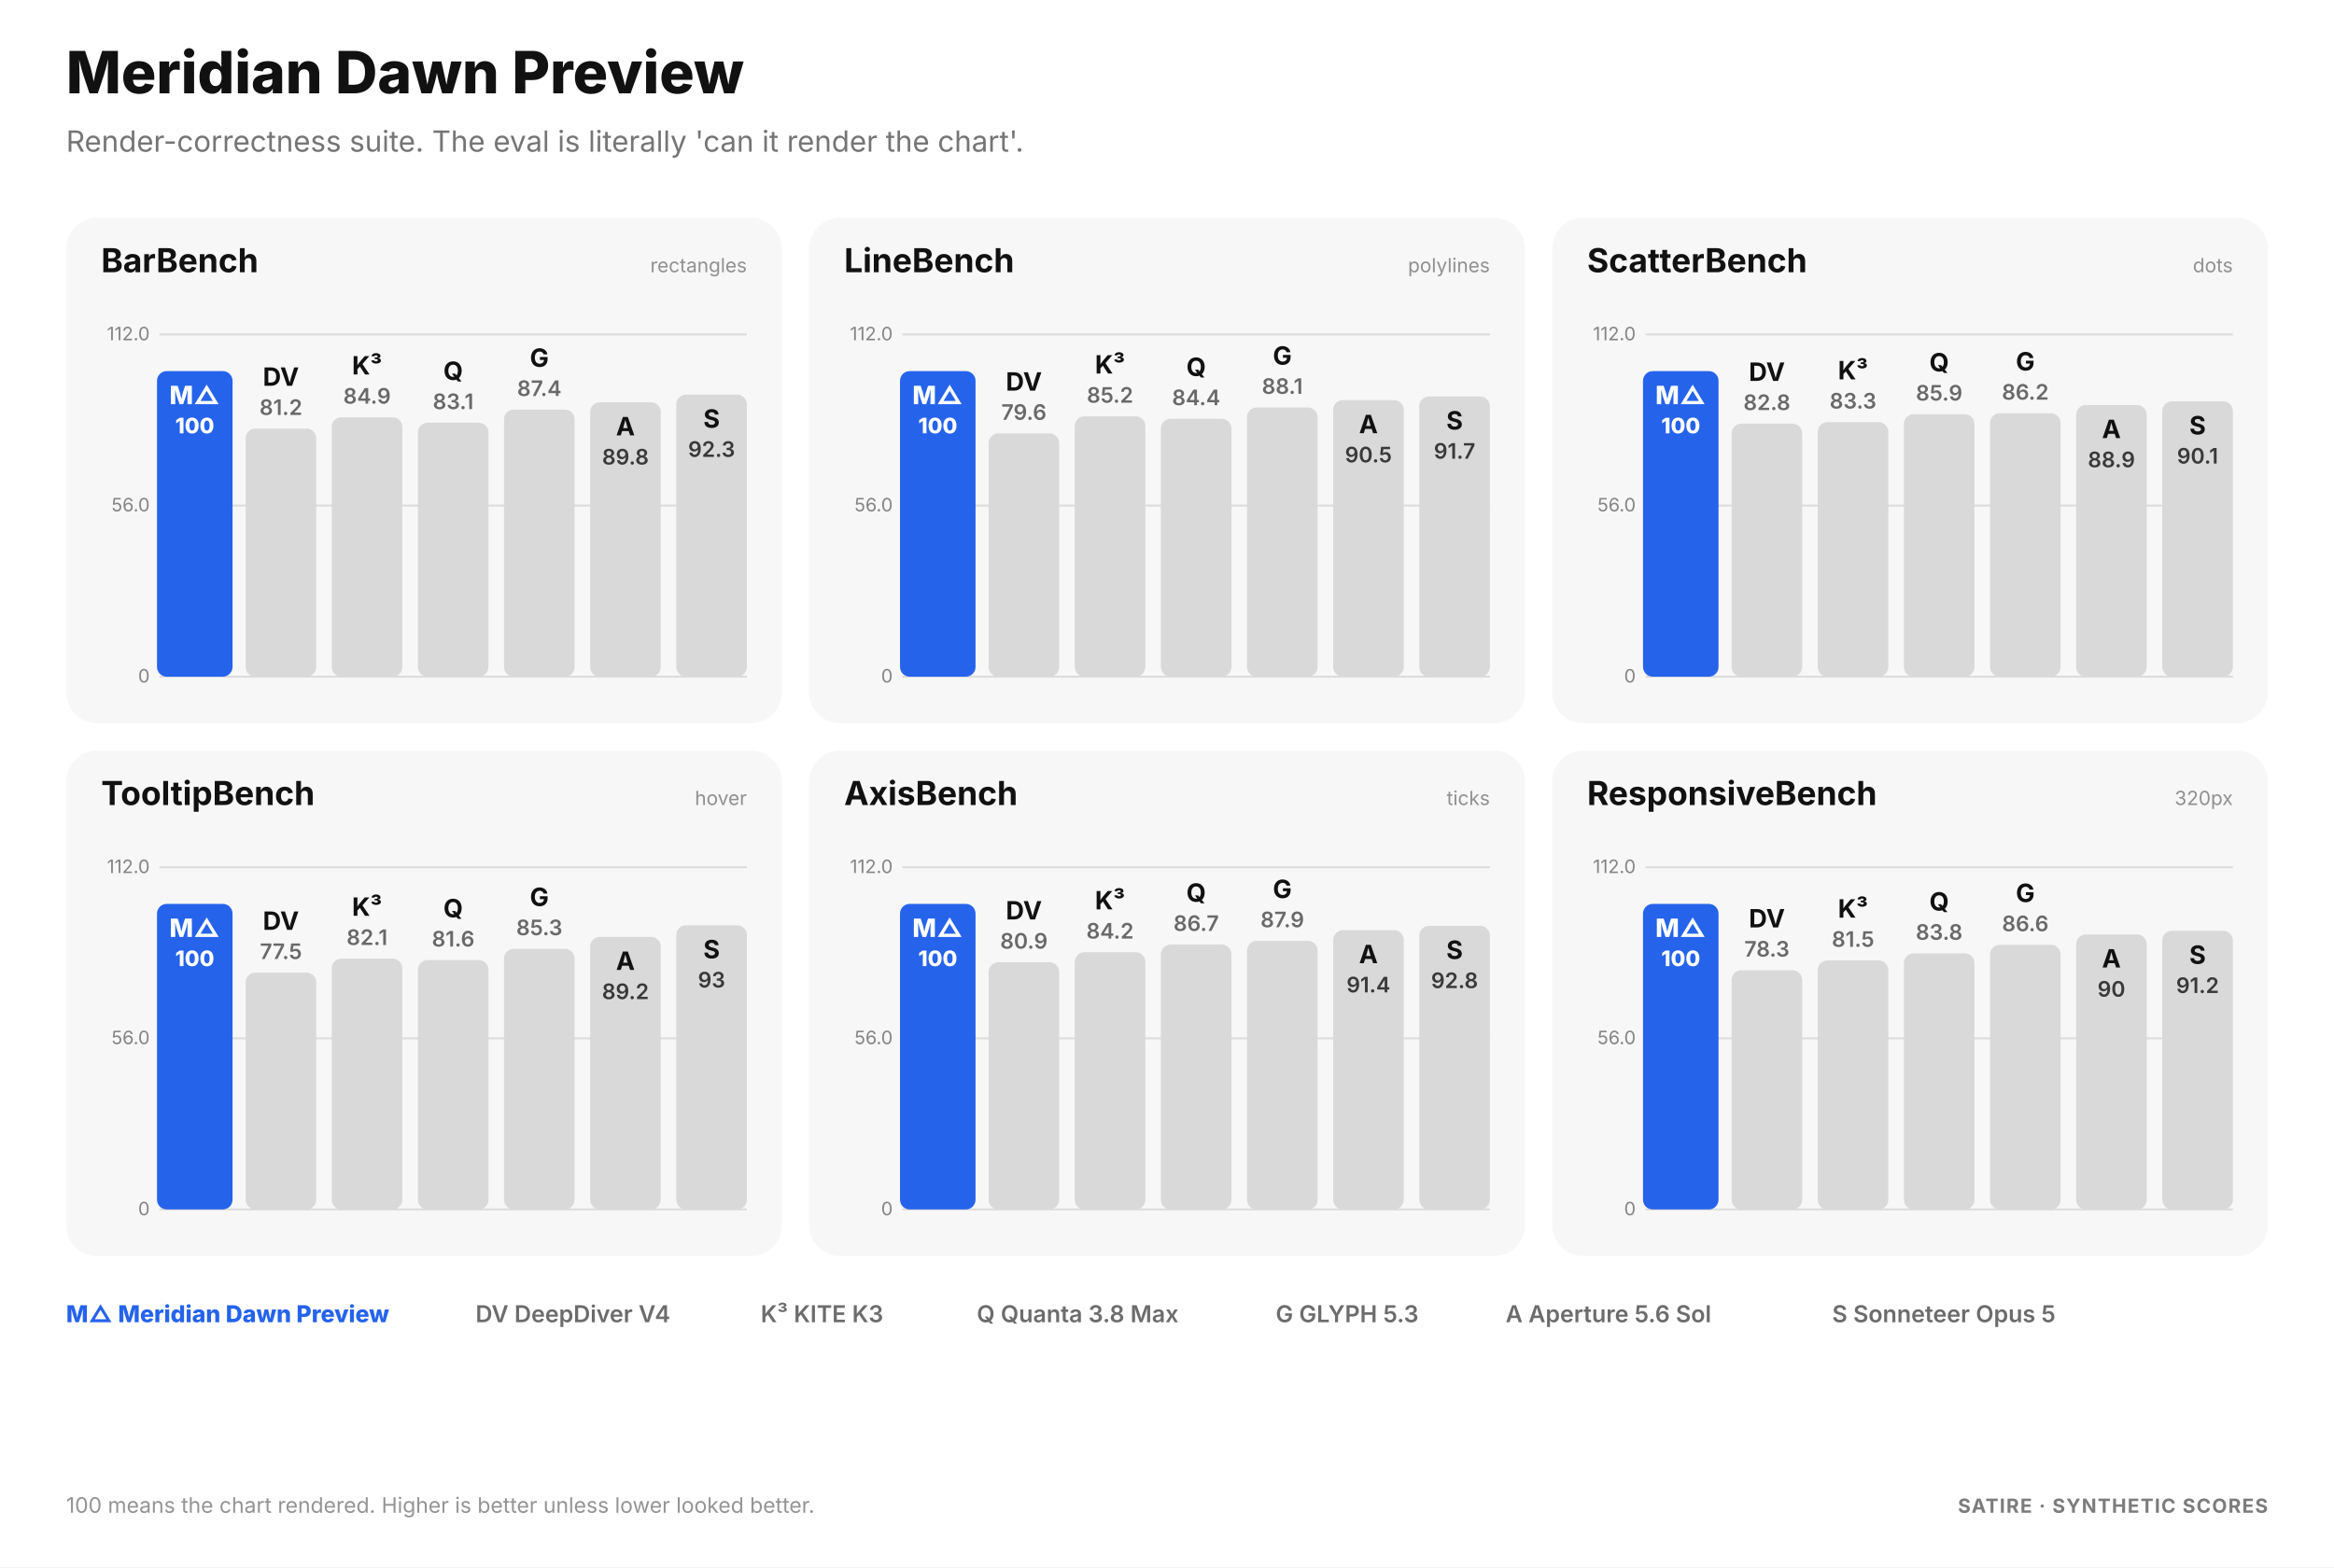
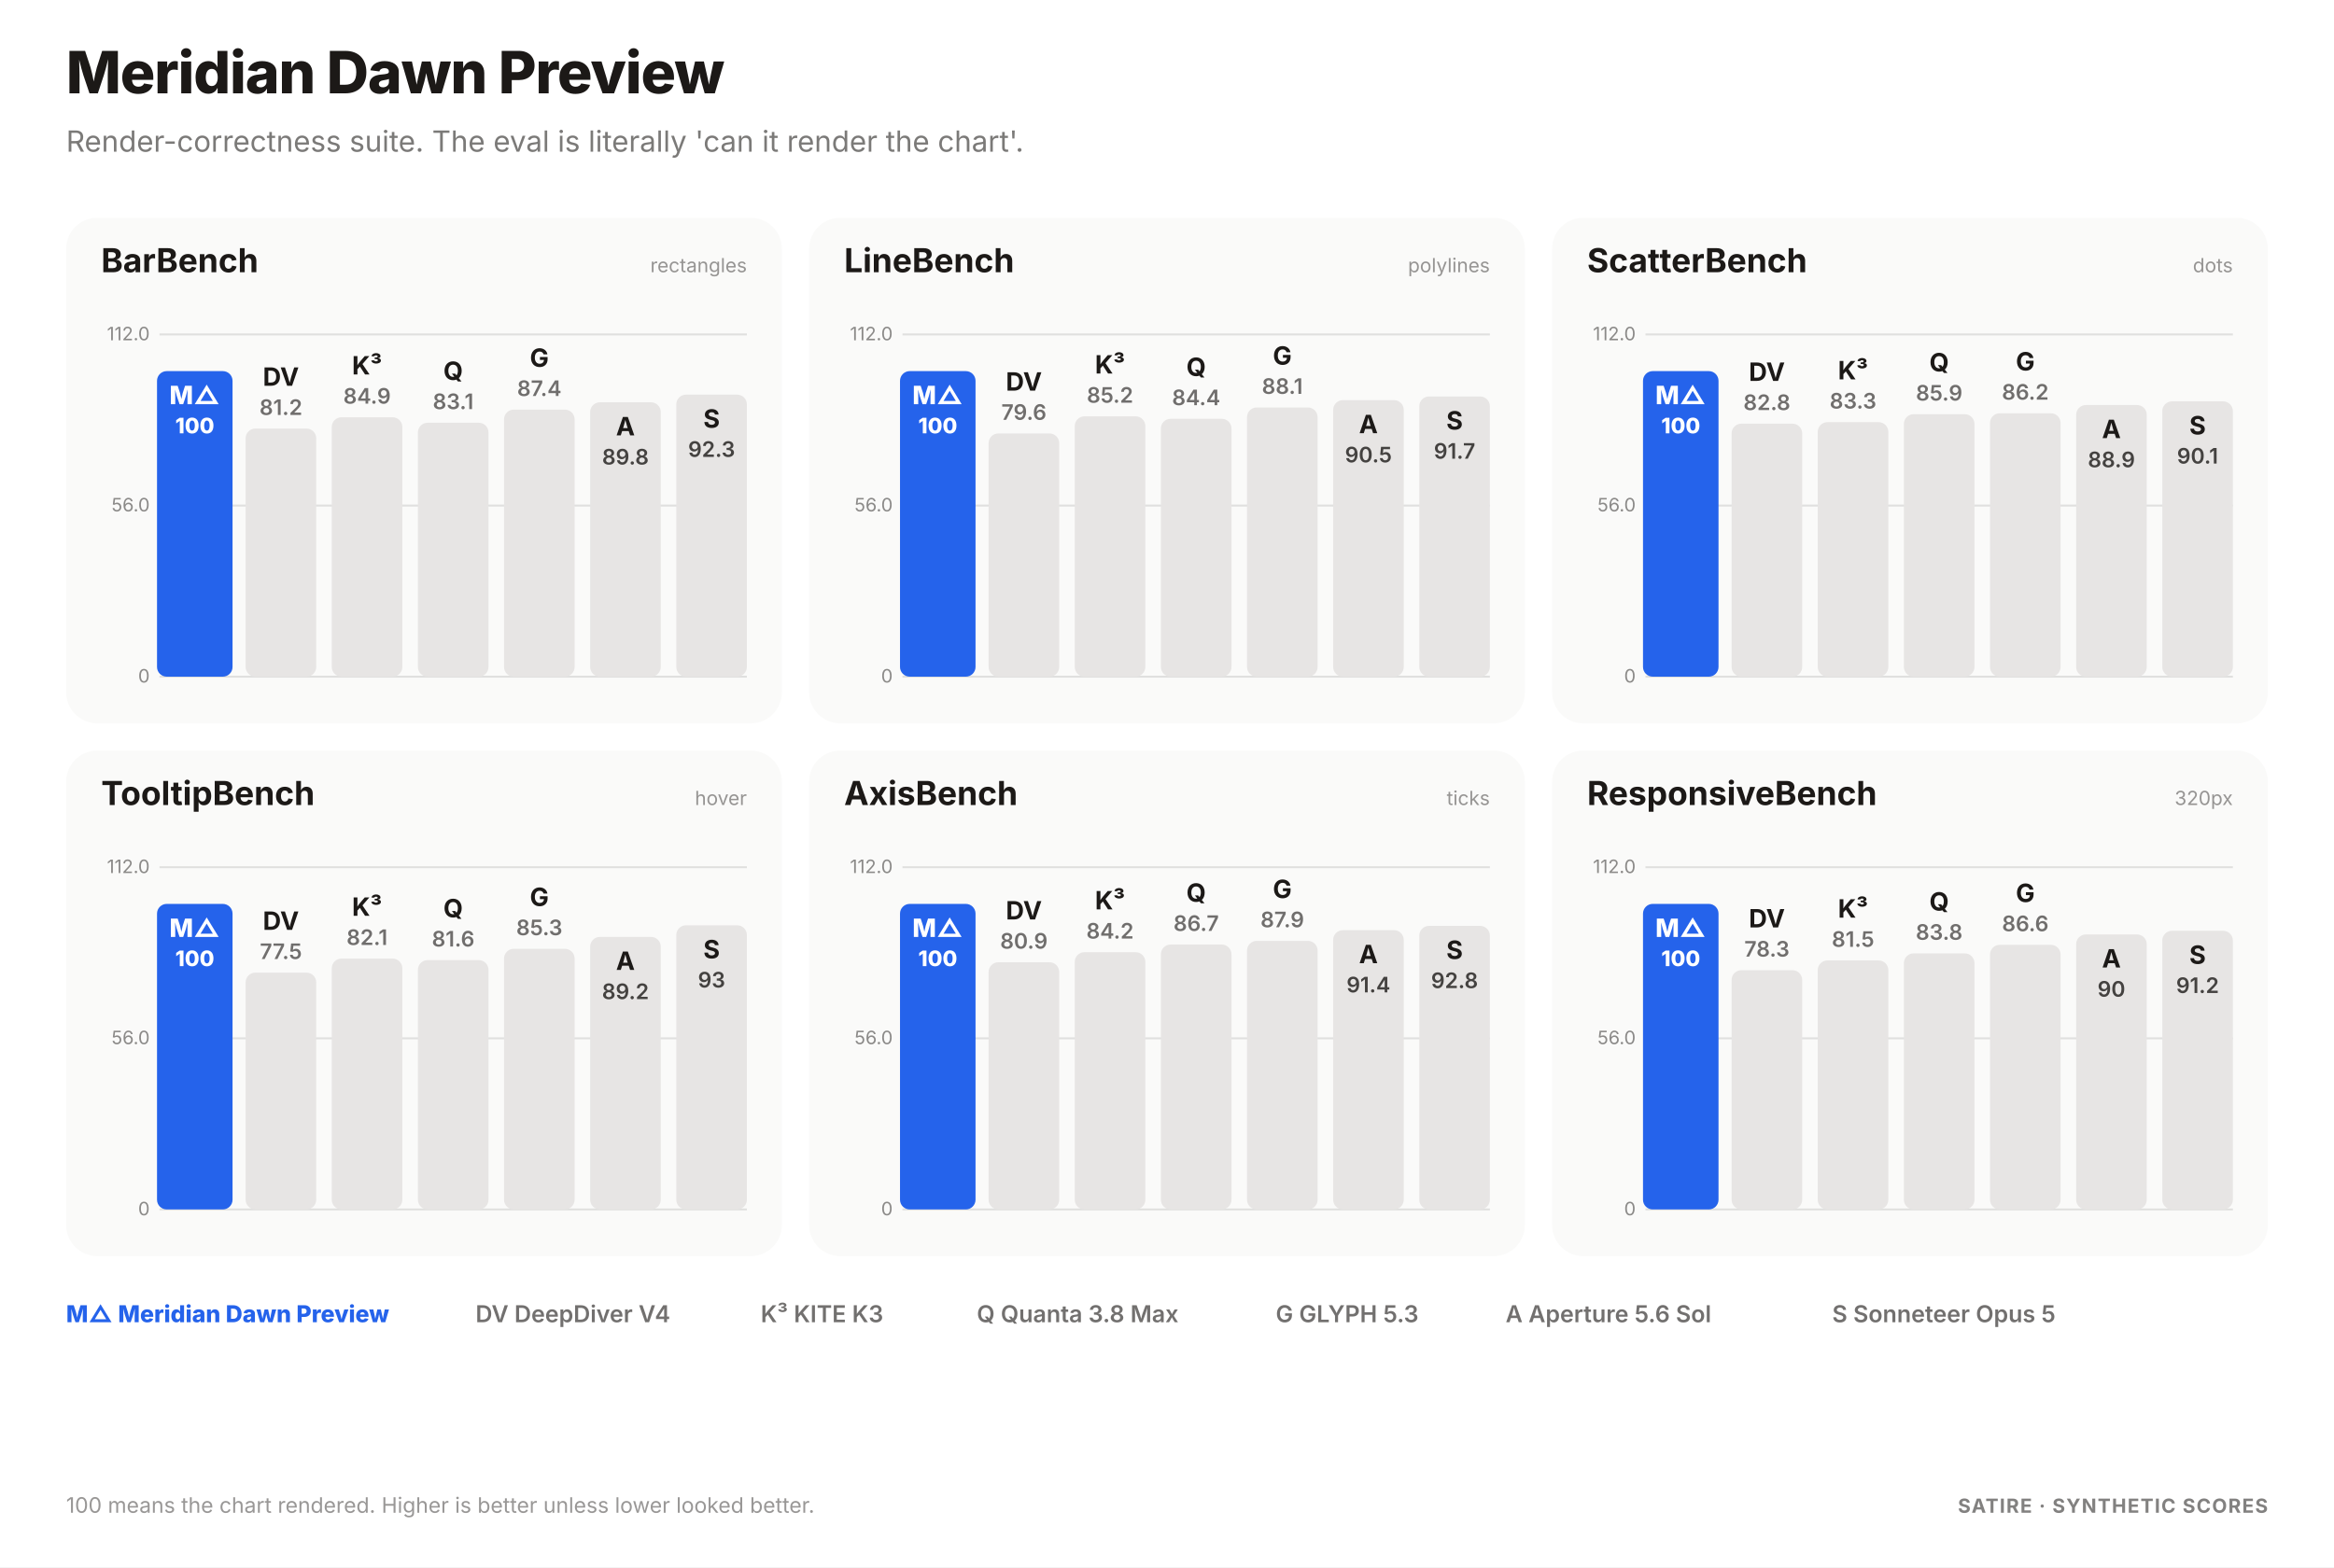
<svg xmlns="http://www.w3.org/2000/svg" width="1200" height="806" viewBox="0 0 1200 806" role="img" aria-label="Meridian Dawn Preview">
  <rect width="100%" height="100%" fill="#ffffff" />
-   <g font-family="Inter, ui-sans-serif, -apple-system, BlinkMacSystemFont, Segoe UI, sans-serif">
-     <text x="34" y="48" font-size="30" font-weight="820" fill="#111111">Meridian Dawn Preview</text>
-     <text x="34" y="78" font-size="15" fill="#111111" opacity="0.58">Render-correctness suite. The eval is literally 'can it render the chart'.</text>
+   <g font-family="Inter, ui-sans-serif, -apple-system, BlinkMacSystemFont, Segoe UI, sans-serif" style="font-variant-numeric:tabular-nums">
+     <text x="34" y="48" font-size="30" font-weight="820" letter-spacing="-0.5" fill="#1c1917">Meridian Dawn Preview</text>
+     <text x="34" y="78" font-size="15" fill="#1c1917" opacity="0.58">Render-correctness suite. The eval is literally 'can it render the chart'.</text>
    <g transform="translate(34 112)">
-       <rect x="0" y="0" width="368" height="260" rx="16" fill="#f7f7f7" />
-       <text x="18" y="28" font-size="17" font-weight="700" fill="#111111">BarBench</text>
-       <text x="350" y="28" text-anchor="end" font-size="10" fill="#111111" opacity="0.45">rectangles</text>
-       <line x1="48" y1="236.00" x2="350" y2="236.00" stroke="#111111" opacity="0.12" />
-       <text x="43" y="239.00" text-anchor="end" font-size="9.5" fill="#111111" opacity="0.5">0</text>
-       <line x1="48" y1="148.00" x2="350" y2="148.00" stroke="#111111" opacity="0.12" />
-       <text x="43" y="151.00" text-anchor="end" font-size="9.5" fill="#111111" opacity="0.5">56.0</text>
-       <line x1="48" y1="60.00" x2="350" y2="60.00" stroke="#111111" opacity="0.12" />
-       <text x="43" y="63.00" text-anchor="end" font-size="9.5" fill="#111111" opacity="0.5">112.0</text>
-       <rect x="46.73" y="78.86" width="38.83" height="157.14" rx="5" fill="#2563eb" />
-       <text x="66.14" y="95.86" text-anchor="middle" font-size="13" font-weight="800" fill="#ffffff">M△</text>
-       <text x="66.14" y="110.86" text-anchor="middle" font-size="11" font-weight="800" fill="#ffffff" opacity="1">100</text>
-       <rect x="92.29" y="108.40" width="36.29" height="127.60" rx="5" fill="#d9d9d9" />
-       <text x="110.43" y="86.40" text-anchor="middle" font-size="13" font-weight="650" fill="#111111">DV</text>
-       <text x="110.43" y="101.40" text-anchor="middle" font-size="11" font-weight="600" fill="#111111" opacity="0.62">81.2</text>
-       <rect x="136.57" y="102.59" width="36.29" height="133.41" rx="5" fill="#d9d9d9" />
-       <text x="154.71" y="80.59" text-anchor="middle" font-size="13" font-weight="650" fill="#111111">K³</text>
-       <text x="154.71" y="95.59" text-anchor="middle" font-size="11" font-weight="600" fill="#111111" opacity="0.62">84.9</text>
-       <rect x="180.86" y="105.41" width="36.29" height="130.59" rx="5" fill="#d9d9d9" />
-       <text x="199.00" y="83.41" text-anchor="middle" font-size="13" font-weight="650" fill="#111111">Q</text>
-       <text x="199.00" y="98.41" text-anchor="middle" font-size="11" font-weight="600" fill="#111111" opacity="0.62">83.1</text>
-       <rect x="225.14" y="98.66" width="36.29" height="137.34" rx="5" fill="#d9d9d9" />
-       <text x="243.29" y="76.66" text-anchor="middle" font-size="13" font-weight="650" fill="#111111">G</text>
-       <text x="243.29" y="91.66" text-anchor="middle" font-size="11" font-weight="600" fill="#111111" opacity="0.62">87.4</text>
-       <rect x="269.43" y="94.89" width="36.29" height="141.11" rx="5" fill="#d9d9d9" />
-       <text x="287.57" y="111.89" text-anchor="middle" font-size="13" font-weight="650" fill="#111111">A</text>
-       <text x="287.57" y="126.89" text-anchor="middle" font-size="11" font-weight="600" fill="#111111" opacity="0.8">89.8</text>
-       <rect x="313.71" y="90.96" width="36.29" height="145.04" rx="5" fill="#d9d9d9" />
-       <text x="331.86" y="107.96" text-anchor="middle" font-size="13" font-weight="650" fill="#111111">S</text>
-       <text x="331.86" y="122.96" text-anchor="middle" font-size="11" font-weight="600" fill="#111111" opacity="0.8">92.3</text>
+       <rect x="0" y="0" width="368" height="260" rx="16" fill="#fafaf9" />
+       <text x="18" y="28" font-size="17" font-weight="700" fill="#1c1917">BarBench</text>
+       <text x="350" y="28" text-anchor="end" font-size="10" fill="#1c1917" opacity="0.45">rectangles</text>
+       <line x1="48" y1="236.00" x2="350" y2="236.00" stroke="#1c1917" opacity="0.12" />
+       <text x="43" y="239.00" text-anchor="end" font-size="9.5" fill="#1c1917" opacity="0.5">0</text>
+       <line x1="48" y1="148.00" x2="350" y2="148.00" stroke="#1c1917" opacity="0.12" />
+       <text x="43" y="151.00" text-anchor="end" font-size="9.5" fill="#1c1917" opacity="0.5">56.0</text>
+       <line x1="48" y1="60.00" x2="350" y2="60.00" stroke="#1c1917" opacity="0.12" />
+       <text x="43" y="63.00" text-anchor="end" font-size="9.5" fill="#1c1917" opacity="0.5">112.0</text>
+       <rect x="46.73" y="78.86" width="38.83" height="157.14" rx="5" fill="#2563eb" />
+       <text x="66.14" y="95.86" text-anchor="middle" font-size="13" font-weight="800" fill="#ffffff">M△</text>
+       <text x="66.14" y="110.86" text-anchor="middle" font-size="11" font-weight="800" fill="#ffffff" opacity="1">100</text>
+       <rect x="92.29" y="108.40" width="36.29" height="127.60" rx="5" fill="#e7e5e4" />
+       <text x="110.43" y="86.40" text-anchor="middle" font-size="13" font-weight="650" fill="#1c1917">DV</text>
+       <text x="110.43" y="101.40" text-anchor="middle" font-size="11" font-weight="600" fill="#1c1917" opacity="0.62">81.2</text>
+       <rect x="136.57" y="102.59" width="36.29" height="133.41" rx="5" fill="#e7e5e4" />
+       <text x="154.71" y="80.59" text-anchor="middle" font-size="13" font-weight="650" fill="#1c1917">K³</text>
+       <text x="154.71" y="95.59" text-anchor="middle" font-size="11" font-weight="600" fill="#1c1917" opacity="0.62">84.9</text>
+       <rect x="180.86" y="105.41" width="36.29" height="130.59" rx="5" fill="#e7e5e4" />
+       <text x="199.00" y="83.41" text-anchor="middle" font-size="13" font-weight="650" fill="#1c1917">Q</text>
+       <text x="199.00" y="98.41" text-anchor="middle" font-size="11" font-weight="600" fill="#1c1917" opacity="0.62">83.1</text>
+       <rect x="225.14" y="98.66" width="36.29" height="137.34" rx="5" fill="#e7e5e4" />
+       <text x="243.29" y="76.66" text-anchor="middle" font-size="13" font-weight="650" fill="#1c1917">G</text>
+       <text x="243.29" y="91.66" text-anchor="middle" font-size="11" font-weight="600" fill="#1c1917" opacity="0.62">87.4</text>
+       <rect x="269.43" y="94.89" width="36.29" height="141.11" rx="5" fill="#e7e5e4" />
+       <text x="287.57" y="111.89" text-anchor="middle" font-size="13" font-weight="650" fill="#1c1917">A</text>
+       <text x="287.57" y="126.89" text-anchor="middle" font-size="11" font-weight="600" fill="#1c1917" opacity="0.8">89.8</text>
+       <rect x="313.71" y="90.96" width="36.29" height="145.04" rx="5" fill="#e7e5e4" />
+       <text x="331.86" y="107.96" text-anchor="middle" font-size="13" font-weight="650" fill="#1c1917">S</text>
+       <text x="331.86" y="122.96" text-anchor="middle" font-size="11" font-weight="600" fill="#1c1917" opacity="0.8">92.3</text>
    </g>
    <g transform="translate(416 112)">
-       <rect x="0" y="0" width="368" height="260" rx="16" fill="#f7f7f7" />
-       <text x="18" y="28" font-size="17" font-weight="700" fill="#111111">LineBench</text>
-       <text x="350" y="28" text-anchor="end" font-size="10" fill="#111111" opacity="0.45">polylines</text>
-       <line x1="48" y1="236.00" x2="350" y2="236.00" stroke="#111111" opacity="0.12" />
-       <text x="43" y="239.00" text-anchor="end" font-size="9.5" fill="#111111" opacity="0.5">0</text>
-       <line x1="48" y1="148.00" x2="350" y2="148.00" stroke="#111111" opacity="0.12" />
-       <text x="43" y="151.00" text-anchor="end" font-size="9.5" fill="#111111" opacity="0.5">56.0</text>
-       <line x1="48" y1="60.00" x2="350" y2="60.00" stroke="#111111" opacity="0.12" />
-       <text x="43" y="63.00" text-anchor="end" font-size="9.5" fill="#111111" opacity="0.5">112.0</text>
-       <rect x="46.73" y="78.86" width="38.83" height="157.14" rx="5" fill="#2563eb" />
-       <text x="66.14" y="95.86" text-anchor="middle" font-size="13" font-weight="800" fill="#ffffff">M△</text>
-       <text x="66.14" y="110.86" text-anchor="middle" font-size="11" font-weight="800" fill="#ffffff" opacity="1">100</text>
-       <rect x="92.29" y="110.91" width="36.29" height="125.09" rx="5" fill="#d9d9d9" />
-       <text x="110.43" y="88.91" text-anchor="middle" font-size="13" font-weight="650" fill="#111111">DV</text>
-       <text x="110.43" y="103.91" text-anchor="middle" font-size="11" font-weight="600" fill="#111111" opacity="0.62">79.6</text>
-       <rect x="136.57" y="102.11" width="36.29" height="133.89" rx="5" fill="#d9d9d9" />
-       <text x="154.71" y="80.11" text-anchor="middle" font-size="13" font-weight="650" fill="#111111">K³</text>
-       <text x="154.71" y="95.11" text-anchor="middle" font-size="11" font-weight="600" fill="#111111" opacity="0.62">85.2</text>
-       <rect x="180.86" y="103.37" width="36.29" height="132.63" rx="5" fill="#d9d9d9" />
-       <text x="199.00" y="81.37" text-anchor="middle" font-size="13" font-weight="650" fill="#111111">Q</text>
-       <text x="199.00" y="96.37" text-anchor="middle" font-size="11" font-weight="600" fill="#111111" opacity="0.62">84.4</text>
-       <rect x="225.14" y="97.56" width="36.29" height="138.44" rx="5" fill="#d9d9d9" />
-       <text x="243.29" y="75.56" text-anchor="middle" font-size="13" font-weight="650" fill="#111111">G</text>
-       <text x="243.29" y="90.56" text-anchor="middle" font-size="11" font-weight="600" fill="#111111" opacity="0.62">88.1</text>
-       <rect x="269.43" y="93.79" width="36.29" height="142.21" rx="5" fill="#d9d9d9" />
-       <text x="287.57" y="110.79" text-anchor="middle" font-size="13" font-weight="650" fill="#111111">A</text>
-       <text x="287.57" y="125.79" text-anchor="middle" font-size="11" font-weight="600" fill="#111111" opacity="0.8">90.5</text>
-       <rect x="313.71" y="91.90" width="36.29" height="144.10" rx="5" fill="#d9d9d9" />
-       <text x="331.86" y="108.90" text-anchor="middle" font-size="13" font-weight="650" fill="#111111">S</text>
-       <text x="331.86" y="123.90" text-anchor="middle" font-size="11" font-weight="600" fill="#111111" opacity="0.8">91.7</text>
+       <rect x="0" y="0" width="368" height="260" rx="16" fill="#fafaf9" />
+       <text x="18" y="28" font-size="17" font-weight="700" fill="#1c1917">LineBench</text>
+       <text x="350" y="28" text-anchor="end" font-size="10" fill="#1c1917" opacity="0.45">polylines</text>
+       <line x1="48" y1="236.00" x2="350" y2="236.00" stroke="#1c1917" opacity="0.12" />
+       <text x="43" y="239.00" text-anchor="end" font-size="9.5" fill="#1c1917" opacity="0.5">0</text>
+       <line x1="48" y1="148.00" x2="350" y2="148.00" stroke="#1c1917" opacity="0.12" />
+       <text x="43" y="151.00" text-anchor="end" font-size="9.5" fill="#1c1917" opacity="0.5">56.0</text>
+       <line x1="48" y1="60.00" x2="350" y2="60.00" stroke="#1c1917" opacity="0.12" />
+       <text x="43" y="63.00" text-anchor="end" font-size="9.5" fill="#1c1917" opacity="0.5">112.0</text>
+       <rect x="46.73" y="78.86" width="38.83" height="157.14" rx="5" fill="#2563eb" />
+       <text x="66.14" y="95.86" text-anchor="middle" font-size="13" font-weight="800" fill="#ffffff">M△</text>
+       <text x="66.14" y="110.86" text-anchor="middle" font-size="11" font-weight="800" fill="#ffffff" opacity="1">100</text>
+       <rect x="92.29" y="110.91" width="36.29" height="125.09" rx="5" fill="#e7e5e4" />
+       <text x="110.43" y="88.91" text-anchor="middle" font-size="13" font-weight="650" fill="#1c1917">DV</text>
+       <text x="110.43" y="103.91" text-anchor="middle" font-size="11" font-weight="600" fill="#1c1917" opacity="0.62">79.6</text>
+       <rect x="136.57" y="102.11" width="36.29" height="133.89" rx="5" fill="#e7e5e4" />
+       <text x="154.71" y="80.11" text-anchor="middle" font-size="13" font-weight="650" fill="#1c1917">K³</text>
+       <text x="154.71" y="95.11" text-anchor="middle" font-size="11" font-weight="600" fill="#1c1917" opacity="0.62">85.2</text>
+       <rect x="180.86" y="103.37" width="36.29" height="132.63" rx="5" fill="#e7e5e4" />
+       <text x="199.00" y="81.37" text-anchor="middle" font-size="13" font-weight="650" fill="#1c1917">Q</text>
+       <text x="199.00" y="96.37" text-anchor="middle" font-size="11" font-weight="600" fill="#1c1917" opacity="0.62">84.4</text>
+       <rect x="225.14" y="97.56" width="36.29" height="138.44" rx="5" fill="#e7e5e4" />
+       <text x="243.29" y="75.56" text-anchor="middle" font-size="13" font-weight="650" fill="#1c1917">G</text>
+       <text x="243.29" y="90.56" text-anchor="middle" font-size="11" font-weight="600" fill="#1c1917" opacity="0.62">88.1</text>
+       <rect x="269.43" y="93.79" width="36.29" height="142.21" rx="5" fill="#e7e5e4" />
+       <text x="287.57" y="110.79" text-anchor="middle" font-size="13" font-weight="650" fill="#1c1917">A</text>
+       <text x="287.57" y="125.79" text-anchor="middle" font-size="11" font-weight="600" fill="#1c1917" opacity="0.8">90.5</text>
+       <rect x="313.71" y="91.90" width="36.29" height="144.10" rx="5" fill="#e7e5e4" />
+       <text x="331.86" y="108.90" text-anchor="middle" font-size="13" font-weight="650" fill="#1c1917">S</text>
+       <text x="331.86" y="123.90" text-anchor="middle" font-size="11" font-weight="600" fill="#1c1917" opacity="0.8">91.7</text>
    </g>
    <g transform="translate(798 112)">
-       <rect x="0" y="0" width="368" height="260" rx="16" fill="#f7f7f7" />
-       <text x="18" y="28" font-size="17" font-weight="700" fill="#111111">ScatterBench</text>
-       <text x="350" y="28" text-anchor="end" font-size="10" fill="#111111" opacity="0.45">dots</text>
-       <line x1="48" y1="236.00" x2="350" y2="236.00" stroke="#111111" opacity="0.12" />
-       <text x="43" y="239.00" text-anchor="end" font-size="9.5" fill="#111111" opacity="0.5">0</text>
-       <line x1="48" y1="148.00" x2="350" y2="148.00" stroke="#111111" opacity="0.12" />
-       <text x="43" y="151.00" text-anchor="end" font-size="9.5" fill="#111111" opacity="0.5">56.0</text>
-       <line x1="48" y1="60.00" x2="350" y2="60.00" stroke="#111111" opacity="0.12" />
-       <text x="43" y="63.00" text-anchor="end" font-size="9.5" fill="#111111" opacity="0.5">112.0</text>
-       <rect x="46.73" y="78.86" width="38.83" height="157.14" rx="5" fill="#2563eb" />
-       <text x="66.14" y="95.86" text-anchor="middle" font-size="13" font-weight="800" fill="#ffffff">M△</text>
-       <text x="66.14" y="110.86" text-anchor="middle" font-size="11" font-weight="800" fill="#ffffff" opacity="1">100</text>
-       <rect x="92.29" y="105.89" width="36.29" height="130.11" rx="5" fill="#d9d9d9" />
-       <text x="110.43" y="83.89" text-anchor="middle" font-size="13" font-weight="650" fill="#111111">DV</text>
-       <text x="110.43" y="98.89" text-anchor="middle" font-size="11" font-weight="600" fill="#111111" opacity="0.62">82.8</text>
-       <rect x="136.57" y="105.10" width="36.29" height="130.90" rx="5" fill="#d9d9d9" />
-       <text x="154.71" y="83.10" text-anchor="middle" font-size="13" font-weight="650" fill="#111111">K³</text>
-       <text x="154.71" y="98.10" text-anchor="middle" font-size="11" font-weight="600" fill="#111111" opacity="0.62">83.3</text>
-       <rect x="180.86" y="101.01" width="36.29" height="134.99" rx="5" fill="#d9d9d9" />
-       <text x="199.00" y="79.01" text-anchor="middle" font-size="13" font-weight="650" fill="#111111">Q</text>
-       <text x="199.00" y="94.01" text-anchor="middle" font-size="11" font-weight="600" fill="#111111" opacity="0.62">85.9</text>
-       <rect x="225.14" y="100.54" width="36.29" height="135.46" rx="5" fill="#d9d9d9" />
-       <text x="243.29" y="78.54" text-anchor="middle" font-size="13" font-weight="650" fill="#111111">G</text>
-       <text x="243.29" y="93.54" text-anchor="middle" font-size="11" font-weight="600" fill="#111111" opacity="0.62">86.2</text>
-       <rect x="269.43" y="96.30" width="36.29" height="139.70" rx="5" fill="#d9d9d9" />
-       <text x="287.57" y="113.30" text-anchor="middle" font-size="13" font-weight="650" fill="#111111">A</text>
-       <text x="287.57" y="128.30" text-anchor="middle" font-size="11" font-weight="600" fill="#111111" opacity="0.8">88.9</text>
-       <rect x="313.71" y="94.41" width="36.29" height="141.59" rx="5" fill="#d9d9d9" />
-       <text x="331.86" y="111.41" text-anchor="middle" font-size="13" font-weight="650" fill="#111111">S</text>
-       <text x="331.86" y="126.41" text-anchor="middle" font-size="11" font-weight="600" fill="#111111" opacity="0.8">90.1</text>
+       <rect x="0" y="0" width="368" height="260" rx="16" fill="#fafaf9" />
+       <text x="18" y="28" font-size="17" font-weight="700" fill="#1c1917">ScatterBench</text>
+       <text x="350" y="28" text-anchor="end" font-size="10" fill="#1c1917" opacity="0.45">dots</text>
+       <line x1="48" y1="236.00" x2="350" y2="236.00" stroke="#1c1917" opacity="0.12" />
+       <text x="43" y="239.00" text-anchor="end" font-size="9.5" fill="#1c1917" opacity="0.5">0</text>
+       <line x1="48" y1="148.00" x2="350" y2="148.00" stroke="#1c1917" opacity="0.12" />
+       <text x="43" y="151.00" text-anchor="end" font-size="9.5" fill="#1c1917" opacity="0.5">56.0</text>
+       <line x1="48" y1="60.00" x2="350" y2="60.00" stroke="#1c1917" opacity="0.12" />
+       <text x="43" y="63.00" text-anchor="end" font-size="9.5" fill="#1c1917" opacity="0.5">112.0</text>
+       <rect x="46.73" y="78.86" width="38.83" height="157.14" rx="5" fill="#2563eb" />
+       <text x="66.14" y="95.86" text-anchor="middle" font-size="13" font-weight="800" fill="#ffffff">M△</text>
+       <text x="66.14" y="110.86" text-anchor="middle" font-size="11" font-weight="800" fill="#ffffff" opacity="1">100</text>
+       <rect x="92.29" y="105.89" width="36.29" height="130.11" rx="5" fill="#e7e5e4" />
+       <text x="110.43" y="83.89" text-anchor="middle" font-size="13" font-weight="650" fill="#1c1917">DV</text>
+       <text x="110.43" y="98.89" text-anchor="middle" font-size="11" font-weight="600" fill="#1c1917" opacity="0.62">82.8</text>
+       <rect x="136.57" y="105.10" width="36.29" height="130.90" rx="5" fill="#e7e5e4" />
+       <text x="154.71" y="83.10" text-anchor="middle" font-size="13" font-weight="650" fill="#1c1917">K³</text>
+       <text x="154.71" y="98.10" text-anchor="middle" font-size="11" font-weight="600" fill="#1c1917" opacity="0.62">83.3</text>
+       <rect x="180.86" y="101.01" width="36.29" height="134.99" rx="5" fill="#e7e5e4" />
+       <text x="199.00" y="79.01" text-anchor="middle" font-size="13" font-weight="650" fill="#1c1917">Q</text>
+       <text x="199.00" y="94.01" text-anchor="middle" font-size="11" font-weight="600" fill="#1c1917" opacity="0.62">85.9</text>
+       <rect x="225.14" y="100.54" width="36.29" height="135.46" rx="5" fill="#e7e5e4" />
+       <text x="243.29" y="78.54" text-anchor="middle" font-size="13" font-weight="650" fill="#1c1917">G</text>
+       <text x="243.29" y="93.54" text-anchor="middle" font-size="11" font-weight="600" fill="#1c1917" opacity="0.62">86.2</text>
+       <rect x="269.43" y="96.30" width="36.29" height="139.70" rx="5" fill="#e7e5e4" />
+       <text x="287.57" y="113.30" text-anchor="middle" font-size="13" font-weight="650" fill="#1c1917">A</text>
+       <text x="287.57" y="128.30" text-anchor="middle" font-size="11" font-weight="600" fill="#1c1917" opacity="0.8">88.9</text>
+       <rect x="313.71" y="94.41" width="36.29" height="141.59" rx="5" fill="#e7e5e4" />
+       <text x="331.86" y="111.41" text-anchor="middle" font-size="13" font-weight="650" fill="#1c1917">S</text>
+       <text x="331.86" y="126.41" text-anchor="middle" font-size="11" font-weight="600" fill="#1c1917" opacity="0.8">90.1</text>
    </g>
    <g transform="translate(34 386)">
-       <rect x="0" y="0" width="368" height="260" rx="16" fill="#f7f7f7" />
-       <text x="18" y="28" font-size="17" font-weight="700" fill="#111111">TooltipBench</text>
-       <text x="350" y="28" text-anchor="end" font-size="10" fill="#111111" opacity="0.45">hover</text>
-       <line x1="48" y1="236.00" x2="350" y2="236.00" stroke="#111111" opacity="0.12" />
-       <text x="43" y="239.00" text-anchor="end" font-size="9.5" fill="#111111" opacity="0.5">0</text>
-       <line x1="48" y1="148.00" x2="350" y2="148.00" stroke="#111111" opacity="0.12" />
-       <text x="43" y="151.00" text-anchor="end" font-size="9.5" fill="#111111" opacity="0.5">56.0</text>
-       <line x1="48" y1="60.00" x2="350" y2="60.00" stroke="#111111" opacity="0.12" />
-       <text x="43" y="63.00" text-anchor="end" font-size="9.5" fill="#111111" opacity="0.5">112.0</text>
-       <rect x="46.73" y="78.86" width="38.83" height="157.14" rx="5" fill="#2563eb" />
-       <text x="66.14" y="95.86" text-anchor="middle" font-size="13" font-weight="800" fill="#ffffff">M△</text>
-       <text x="66.14" y="110.86" text-anchor="middle" font-size="11" font-weight="800" fill="#ffffff" opacity="1">100</text>
-       <rect x="92.29" y="114.21" width="36.29" height="121.79" rx="5" fill="#d9d9d9" />
-       <text x="110.43" y="92.21" text-anchor="middle" font-size="13" font-weight="650" fill="#111111">DV</text>
-       <text x="110.43" y="107.21" text-anchor="middle" font-size="11" font-weight="600" fill="#111111" opacity="0.62">77.5</text>
-       <rect x="136.57" y="106.99" width="36.29" height="129.01" rx="5" fill="#d9d9d9" />
-       <text x="154.71" y="84.99" text-anchor="middle" font-size="13" font-weight="650" fill="#111111">K³</text>
-       <text x="154.71" y="99.99" text-anchor="middle" font-size="11" font-weight="600" fill="#111111" opacity="0.62">82.1</text>
-       <rect x="180.86" y="107.77" width="36.29" height="128.23" rx="5" fill="#d9d9d9" />
-       <text x="199.00" y="85.77" text-anchor="middle" font-size="13" font-weight="650" fill="#111111">Q</text>
-       <text x="199.00" y="100.77" text-anchor="middle" font-size="11" font-weight="600" fill="#111111" opacity="0.62">81.6</text>
-       <rect x="225.14" y="101.96" width="36.29" height="134.04" rx="5" fill="#d9d9d9" />
-       <text x="243.29" y="79.96" text-anchor="middle" font-size="13" font-weight="650" fill="#111111">G</text>
-       <text x="243.29" y="94.96" text-anchor="middle" font-size="11" font-weight="600" fill="#111111" opacity="0.62">85.3</text>
-       <rect x="269.43" y="95.83" width="36.29" height="140.17" rx="5" fill="#d9d9d9" />
-       <text x="287.57" y="112.83" text-anchor="middle" font-size="13" font-weight="650" fill="#111111">A</text>
-       <text x="287.57" y="127.83" text-anchor="middle" font-size="11" font-weight="600" fill="#111111" opacity="0.8">89.2</text>
-       <rect x="313.71" y="89.86" width="36.29" height="146.14" rx="5" fill="#d9d9d9" />
-       <text x="331.86" y="106.86" text-anchor="middle" font-size="13" font-weight="650" fill="#111111">S</text>
-       <text x="331.86" y="121.86" text-anchor="middle" font-size="11" font-weight="600" fill="#111111" opacity="0.8">93</text>
+       <rect x="0" y="0" width="368" height="260" rx="16" fill="#fafaf9" />
+       <text x="18" y="28" font-size="17" font-weight="700" fill="#1c1917">TooltipBench</text>
+       <text x="350" y="28" text-anchor="end" font-size="10" fill="#1c1917" opacity="0.45">hover</text>
+       <line x1="48" y1="236.00" x2="350" y2="236.00" stroke="#1c1917" opacity="0.12" />
+       <text x="43" y="239.00" text-anchor="end" font-size="9.5" fill="#1c1917" opacity="0.5">0</text>
+       <line x1="48" y1="148.00" x2="350" y2="148.00" stroke="#1c1917" opacity="0.12" />
+       <text x="43" y="151.00" text-anchor="end" font-size="9.5" fill="#1c1917" opacity="0.5">56.0</text>
+       <line x1="48" y1="60.00" x2="350" y2="60.00" stroke="#1c1917" opacity="0.12" />
+       <text x="43" y="63.00" text-anchor="end" font-size="9.5" fill="#1c1917" opacity="0.5">112.0</text>
+       <rect x="46.73" y="78.86" width="38.83" height="157.14" rx="5" fill="#2563eb" />
+       <text x="66.14" y="95.86" text-anchor="middle" font-size="13" font-weight="800" fill="#ffffff">M△</text>
+       <text x="66.14" y="110.86" text-anchor="middle" font-size="11" font-weight="800" fill="#ffffff" opacity="1">100</text>
+       <rect x="92.29" y="114.21" width="36.29" height="121.79" rx="5" fill="#e7e5e4" />
+       <text x="110.43" y="92.21" text-anchor="middle" font-size="13" font-weight="650" fill="#1c1917">DV</text>
+       <text x="110.43" y="107.21" text-anchor="middle" font-size="11" font-weight="600" fill="#1c1917" opacity="0.62">77.5</text>
+       <rect x="136.57" y="106.99" width="36.29" height="129.01" rx="5" fill="#e7e5e4" />
+       <text x="154.71" y="84.99" text-anchor="middle" font-size="13" font-weight="650" fill="#1c1917">K³</text>
+       <text x="154.71" y="99.99" text-anchor="middle" font-size="11" font-weight="600" fill="#1c1917" opacity="0.62">82.1</text>
+       <rect x="180.86" y="107.77" width="36.29" height="128.23" rx="5" fill="#e7e5e4" />
+       <text x="199.00" y="85.77" text-anchor="middle" font-size="13" font-weight="650" fill="#1c1917">Q</text>
+       <text x="199.00" y="100.77" text-anchor="middle" font-size="11" font-weight="600" fill="#1c1917" opacity="0.62">81.6</text>
+       <rect x="225.14" y="101.96" width="36.29" height="134.04" rx="5" fill="#e7e5e4" />
+       <text x="243.29" y="79.96" text-anchor="middle" font-size="13" font-weight="650" fill="#1c1917">G</text>
+       <text x="243.29" y="94.96" text-anchor="middle" font-size="11" font-weight="600" fill="#1c1917" opacity="0.62">85.3</text>
+       <rect x="269.43" y="95.83" width="36.29" height="140.17" rx="5" fill="#e7e5e4" />
+       <text x="287.57" y="112.83" text-anchor="middle" font-size="13" font-weight="650" fill="#1c1917">A</text>
+       <text x="287.57" y="127.83" text-anchor="middle" font-size="11" font-weight="600" fill="#1c1917" opacity="0.8">89.2</text>
+       <rect x="313.71" y="89.86" width="36.29" height="146.14" rx="5" fill="#e7e5e4" />
+       <text x="331.86" y="106.86" text-anchor="middle" font-size="13" font-weight="650" fill="#1c1917">S</text>
+       <text x="331.86" y="121.86" text-anchor="middle" font-size="11" font-weight="600" fill="#1c1917" opacity="0.8">93</text>
    </g>
    <g transform="translate(416 386)">
-       <rect x="0" y="0" width="368" height="260" rx="16" fill="#f7f7f7" />
-       <text x="18" y="28" font-size="17" font-weight="700" fill="#111111">AxisBench</text>
-       <text x="350" y="28" text-anchor="end" font-size="10" fill="#111111" opacity="0.45">ticks</text>
-       <line x1="48" y1="236.00" x2="350" y2="236.00" stroke="#111111" opacity="0.12" />
-       <text x="43" y="239.00" text-anchor="end" font-size="9.5" fill="#111111" opacity="0.5">0</text>
-       <line x1="48" y1="148.00" x2="350" y2="148.00" stroke="#111111" opacity="0.12" />
-       <text x="43" y="151.00" text-anchor="end" font-size="9.5" fill="#111111" opacity="0.5">56.0</text>
-       <line x1="48" y1="60.00" x2="350" y2="60.00" stroke="#111111" opacity="0.12" />
-       <text x="43" y="63.00" text-anchor="end" font-size="9.5" fill="#111111" opacity="0.5">112.0</text>
-       <rect x="46.73" y="78.86" width="38.83" height="157.14" rx="5" fill="#2563eb" />
-       <text x="66.14" y="95.86" text-anchor="middle" font-size="13" font-weight="800" fill="#ffffff">M△</text>
-       <text x="66.14" y="110.86" text-anchor="middle" font-size="11" font-weight="800" fill="#ffffff" opacity="1">100</text>
-       <rect x="92.29" y="108.87" width="36.29" height="127.13" rx="5" fill="#d9d9d9" />
-       <text x="110.43" y="86.87" text-anchor="middle" font-size="13" font-weight="650" fill="#111111">DV</text>
-       <text x="110.43" y="101.87" text-anchor="middle" font-size="11" font-weight="600" fill="#111111" opacity="0.62">80.9</text>
-       <rect x="136.57" y="103.69" width="36.29" height="132.31" rx="5" fill="#d9d9d9" />
-       <text x="154.71" y="81.69" text-anchor="middle" font-size="13" font-weight="650" fill="#111111">K³</text>
-       <text x="154.71" y="96.69" text-anchor="middle" font-size="11" font-weight="600" fill="#111111" opacity="0.62">84.2</text>
-       <rect x="180.86" y="99.76" width="36.29" height="136.24" rx="5" fill="#d9d9d9" />
-       <text x="199.00" y="77.76" text-anchor="middle" font-size="13" font-weight="650" fill="#111111">Q</text>
-       <text x="199.00" y="92.76" text-anchor="middle" font-size="11" font-weight="600" fill="#111111" opacity="0.62">86.7</text>
-       <rect x="225.14" y="97.87" width="36.29" height="138.13" rx="5" fill="#d9d9d9" />
-       <text x="243.29" y="75.87" text-anchor="middle" font-size="13" font-weight="650" fill="#111111">G</text>
-       <text x="243.29" y="90.87" text-anchor="middle" font-size="11" font-weight="600" fill="#111111" opacity="0.62">87.9</text>
-       <rect x="269.43" y="92.37" width="36.29" height="143.63" rx="5" fill="#d9d9d9" />
-       <text x="287.57" y="109.37" text-anchor="middle" font-size="13" font-weight="650" fill="#111111">A</text>
-       <text x="287.57" y="124.37" text-anchor="middle" font-size="11" font-weight="600" fill="#111111" opacity="0.8">91.4</text>
-       <rect x="313.71" y="90.17" width="36.29" height="145.83" rx="5" fill="#d9d9d9" />
-       <text x="331.86" y="107.17" text-anchor="middle" font-size="13" font-weight="650" fill="#111111">S</text>
-       <text x="331.86" y="122.17" text-anchor="middle" font-size="11" font-weight="600" fill="#111111" opacity="0.8">92.8</text>
+       <rect x="0" y="0" width="368" height="260" rx="16" fill="#fafaf9" />
+       <text x="18" y="28" font-size="17" font-weight="700" fill="#1c1917">AxisBench</text>
+       <text x="350" y="28" text-anchor="end" font-size="10" fill="#1c1917" opacity="0.45">ticks</text>
+       <line x1="48" y1="236.00" x2="350" y2="236.00" stroke="#1c1917" opacity="0.12" />
+       <text x="43" y="239.00" text-anchor="end" font-size="9.5" fill="#1c1917" opacity="0.5">0</text>
+       <line x1="48" y1="148.00" x2="350" y2="148.00" stroke="#1c1917" opacity="0.12" />
+       <text x="43" y="151.00" text-anchor="end" font-size="9.5" fill="#1c1917" opacity="0.5">56.0</text>
+       <line x1="48" y1="60.00" x2="350" y2="60.00" stroke="#1c1917" opacity="0.12" />
+       <text x="43" y="63.00" text-anchor="end" font-size="9.5" fill="#1c1917" opacity="0.5">112.0</text>
+       <rect x="46.73" y="78.86" width="38.83" height="157.14" rx="5" fill="#2563eb" />
+       <text x="66.14" y="95.86" text-anchor="middle" font-size="13" font-weight="800" fill="#ffffff">M△</text>
+       <text x="66.14" y="110.86" text-anchor="middle" font-size="11" font-weight="800" fill="#ffffff" opacity="1">100</text>
+       <rect x="92.29" y="108.87" width="36.29" height="127.13" rx="5" fill="#e7e5e4" />
+       <text x="110.43" y="86.87" text-anchor="middle" font-size="13" font-weight="650" fill="#1c1917">DV</text>
+       <text x="110.43" y="101.87" text-anchor="middle" font-size="11" font-weight="600" fill="#1c1917" opacity="0.62">80.9</text>
+       <rect x="136.57" y="103.69" width="36.29" height="132.31" rx="5" fill="#e7e5e4" />
+       <text x="154.71" y="81.69" text-anchor="middle" font-size="13" font-weight="650" fill="#1c1917">K³</text>
+       <text x="154.71" y="96.69" text-anchor="middle" font-size="11" font-weight="600" fill="#1c1917" opacity="0.62">84.2</text>
+       <rect x="180.86" y="99.76" width="36.29" height="136.24" rx="5" fill="#e7e5e4" />
+       <text x="199.00" y="77.76" text-anchor="middle" font-size="13" font-weight="650" fill="#1c1917">Q</text>
+       <text x="199.00" y="92.76" text-anchor="middle" font-size="11" font-weight="600" fill="#1c1917" opacity="0.62">86.7</text>
+       <rect x="225.14" y="97.87" width="36.29" height="138.13" rx="5" fill="#e7e5e4" />
+       <text x="243.29" y="75.87" text-anchor="middle" font-size="13" font-weight="650" fill="#1c1917">G</text>
+       <text x="243.29" y="90.87" text-anchor="middle" font-size="11" font-weight="600" fill="#1c1917" opacity="0.62">87.9</text>
+       <rect x="269.43" y="92.37" width="36.29" height="143.63" rx="5" fill="#e7e5e4" />
+       <text x="287.57" y="109.37" text-anchor="middle" font-size="13" font-weight="650" fill="#1c1917">A</text>
+       <text x="287.57" y="124.37" text-anchor="middle" font-size="11" font-weight="600" fill="#1c1917" opacity="0.8">91.4</text>
+       <rect x="313.71" y="90.17" width="36.29" height="145.83" rx="5" fill="#e7e5e4" />
+       <text x="331.86" y="107.17" text-anchor="middle" font-size="13" font-weight="650" fill="#1c1917">S</text>
+       <text x="331.86" y="122.17" text-anchor="middle" font-size="11" font-weight="600" fill="#1c1917" opacity="0.8">92.8</text>
    </g>
    <g transform="translate(798 386)">
-       <rect x="0" y="0" width="368" height="260" rx="16" fill="#f7f7f7" />
-       <text x="18" y="28" font-size="17" font-weight="700" fill="#111111">ResponsiveBench</text>
-       <text x="350" y="28" text-anchor="end" font-size="10" fill="#111111" opacity="0.45">320px</text>
-       <line x1="48" y1="236.00" x2="350" y2="236.00" stroke="#111111" opacity="0.12" />
-       <text x="43" y="239.00" text-anchor="end" font-size="9.5" fill="#111111" opacity="0.5">0</text>
-       <line x1="48" y1="148.00" x2="350" y2="148.00" stroke="#111111" opacity="0.12" />
-       <text x="43" y="151.00" text-anchor="end" font-size="9.5" fill="#111111" opacity="0.5">56.0</text>
-       <line x1="48" y1="60.00" x2="350" y2="60.00" stroke="#111111" opacity="0.12" />
-       <text x="43" y="63.00" text-anchor="end" font-size="9.5" fill="#111111" opacity="0.5">112.0</text>
-       <rect x="46.73" y="78.86" width="38.83" height="157.14" rx="5" fill="#2563eb" />
-       <text x="66.14" y="95.86" text-anchor="middle" font-size="13" font-weight="800" fill="#ffffff">M△</text>
-       <text x="66.14" y="110.86" text-anchor="middle" font-size="11" font-weight="800" fill="#ffffff" opacity="1">100</text>
-       <rect x="92.29" y="112.96" width="36.29" height="123.04" rx="5" fill="#d9d9d9" />
-       <text x="110.43" y="90.96" text-anchor="middle" font-size="13" font-weight="650" fill="#111111">DV</text>
-       <text x="110.43" y="105.96" text-anchor="middle" font-size="11" font-weight="600" fill="#111111" opacity="0.62">78.3</text>
-       <rect x="136.57" y="107.93" width="36.29" height="128.07" rx="5" fill="#d9d9d9" />
-       <text x="154.71" y="85.93" text-anchor="middle" font-size="13" font-weight="650" fill="#111111">K³</text>
-       <text x="154.71" y="100.93" text-anchor="middle" font-size="11" font-weight="600" fill="#111111" opacity="0.62">81.5</text>
-       <rect x="180.86" y="104.31" width="36.29" height="131.69" rx="5" fill="#d9d9d9" />
-       <text x="199.00" y="82.31" text-anchor="middle" font-size="13" font-weight="650" fill="#111111">Q</text>
-       <text x="199.00" y="97.31" text-anchor="middle" font-size="11" font-weight="600" fill="#111111" opacity="0.62">83.8</text>
-       <rect x="225.14" y="99.91" width="36.29" height="136.09" rx="5" fill="#d9d9d9" />
-       <text x="243.29" y="77.91" text-anchor="middle" font-size="13" font-weight="650" fill="#111111">G</text>
-       <text x="243.29" y="92.91" text-anchor="middle" font-size="11" font-weight="600" fill="#111111" opacity="0.62">86.6</text>
-       <rect x="269.43" y="94.57" width="36.29" height="141.43" rx="5" fill="#d9d9d9" />
-       <text x="287.57" y="111.57" text-anchor="middle" font-size="13" font-weight="650" fill="#111111">A</text>
-       <text x="287.57" y="126.57" text-anchor="middle" font-size="11" font-weight="600" fill="#111111" opacity="0.8">90</text>
-       <rect x="313.71" y="92.69" width="36.29" height="143.31" rx="5" fill="#d9d9d9" />
-       <text x="331.86" y="109.69" text-anchor="middle" font-size="13" font-weight="650" fill="#111111">S</text>
-       <text x="331.86" y="124.69" text-anchor="middle" font-size="11" font-weight="600" fill="#111111" opacity="0.8">91.2</text>
+       <rect x="0" y="0" width="368" height="260" rx="16" fill="#fafaf9" />
+       <text x="18" y="28" font-size="17" font-weight="700" fill="#1c1917">ResponsiveBench</text>
+       <text x="350" y="28" text-anchor="end" font-size="10" fill="#1c1917" opacity="0.45">320px</text>
+       <line x1="48" y1="236.00" x2="350" y2="236.00" stroke="#1c1917" opacity="0.12" />
+       <text x="43" y="239.00" text-anchor="end" font-size="9.5" fill="#1c1917" opacity="0.5">0</text>
+       <line x1="48" y1="148.00" x2="350" y2="148.00" stroke="#1c1917" opacity="0.12" />
+       <text x="43" y="151.00" text-anchor="end" font-size="9.5" fill="#1c1917" opacity="0.5">56.0</text>
+       <line x1="48" y1="60.00" x2="350" y2="60.00" stroke="#1c1917" opacity="0.12" />
+       <text x="43" y="63.00" text-anchor="end" font-size="9.5" fill="#1c1917" opacity="0.5">112.0</text>
+       <rect x="46.73" y="78.86" width="38.83" height="157.14" rx="5" fill="#2563eb" />
+       <text x="66.14" y="95.86" text-anchor="middle" font-size="13" font-weight="800" fill="#ffffff">M△</text>
+       <text x="66.14" y="110.86" text-anchor="middle" font-size="11" font-weight="800" fill="#ffffff" opacity="1">100</text>
+       <rect x="92.29" y="112.96" width="36.29" height="123.04" rx="5" fill="#e7e5e4" />
+       <text x="110.43" y="90.96" text-anchor="middle" font-size="13" font-weight="650" fill="#1c1917">DV</text>
+       <text x="110.43" y="105.96" text-anchor="middle" font-size="11" font-weight="600" fill="#1c1917" opacity="0.62">78.3</text>
+       <rect x="136.57" y="107.93" width="36.29" height="128.07" rx="5" fill="#e7e5e4" />
+       <text x="154.71" y="85.93" text-anchor="middle" font-size="13" font-weight="650" fill="#1c1917">K³</text>
+       <text x="154.71" y="100.93" text-anchor="middle" font-size="11" font-weight="600" fill="#1c1917" opacity="0.62">81.5</text>
+       <rect x="180.86" y="104.31" width="36.29" height="131.69" rx="5" fill="#e7e5e4" />
+       <text x="199.00" y="82.31" text-anchor="middle" font-size="13" font-weight="650" fill="#1c1917">Q</text>
+       <text x="199.00" y="97.31" text-anchor="middle" font-size="11" font-weight="600" fill="#1c1917" opacity="0.62">83.8</text>
+       <rect x="225.14" y="99.91" width="36.29" height="136.09" rx="5" fill="#e7e5e4" />
+       <text x="243.29" y="77.91" text-anchor="middle" font-size="13" font-weight="650" fill="#1c1917">G</text>
+       <text x="243.29" y="92.91" text-anchor="middle" font-size="11" font-weight="600" fill="#1c1917" opacity="0.62">86.6</text>
+       <rect x="269.43" y="94.57" width="36.29" height="141.43" rx="5" fill="#e7e5e4" />
+       <text x="287.57" y="111.57" text-anchor="middle" font-size="13" font-weight="650" fill="#1c1917">A</text>
+       <text x="287.57" y="126.57" text-anchor="middle" font-size="11" font-weight="600" fill="#1c1917" opacity="0.8">90</text>
+       <rect x="313.71" y="92.69" width="36.29" height="143.31" rx="5" fill="#e7e5e4" />
+       <text x="331.86" y="109.69" text-anchor="middle" font-size="13" font-weight="650" fill="#1c1917">S</text>
+       <text x="331.86" y="124.69" text-anchor="middle" font-size="11" font-weight="600" fill="#1c1917" opacity="0.8">91.2</text>
    </g>
    <text x="34" y="680" font-size="12" font-weight="800" fill="#2563eb" opacity="1">M△  Meridian Dawn Preview</text>
-     <text x="244.5" y="680" font-size="12" font-weight="600" fill="#111111" opacity="0.62">DV  DeepDiver V4</text>
-     <text x="391.1" y="680" font-size="12" font-weight="600" fill="#111111" opacity="0.62">K³  KITE K3</text>
-     <text x="502.2" y="680" font-size="12" font-weight="600" fill="#111111" opacity="0.62">Q  Quanta 3.8 Max</text>
-     <text x="655.9" y="680" font-size="12" font-weight="600" fill="#111111" opacity="0.62">G  GLYPH 5.3</text>
-     <text x="774.1" y="680" font-size="12" font-weight="600" fill="#111111" opacity="0.62">A  Aperture 5.6 Sol</text>
-     <text x="942" y="680" font-size="12" font-weight="600" fill="#111111" opacity="0.62">S  Sonneteer Opus 5</text>
-     <text x="34" y="778" font-size="11" fill="#111111" opacity="0.45">100 means the chart rendered. Higher is better unless lower looked better.</text>
-     <text x="1166" y="778" text-anchor="end" font-size="10" font-weight="750" letter-spacing="0.6" fill="#111111" opacity="0.55">SATIRE · SYNTHETIC SCORES</text>
+     <text x="244.5" y="680" font-size="12" font-weight="600" fill="#1c1917" opacity="0.62">DV  DeepDiver V4</text>
+     <text x="391.1" y="680" font-size="12" font-weight="600" fill="#1c1917" opacity="0.62">K³  KITE K3</text>
+     <text x="502.2" y="680" font-size="12" font-weight="600" fill="#1c1917" opacity="0.62">Q  Quanta 3.8 Max</text>
+     <text x="655.9" y="680" font-size="12" font-weight="600" fill="#1c1917" opacity="0.62">G  GLYPH 5.3</text>
+     <text x="774.1" y="680" font-size="12" font-weight="600" fill="#1c1917" opacity="0.62">A  Aperture 5.6 Sol</text>
+     <text x="942" y="680" font-size="12" font-weight="600" fill="#1c1917" opacity="0.62">S  Sonneteer Opus 5</text>
+     <text x="34" y="778" font-size="11" fill="#1c1917" opacity="0.45">100 means the chart rendered. Higher is better unless lower looked better.</text>
+     <text x="1166" y="778" text-anchor="end" font-size="10" font-weight="750" letter-spacing="0.6" fill="#1c1917" opacity="0.55">SATIRE · SYNTHETIC SCORES</text>
  </g>
</svg>
